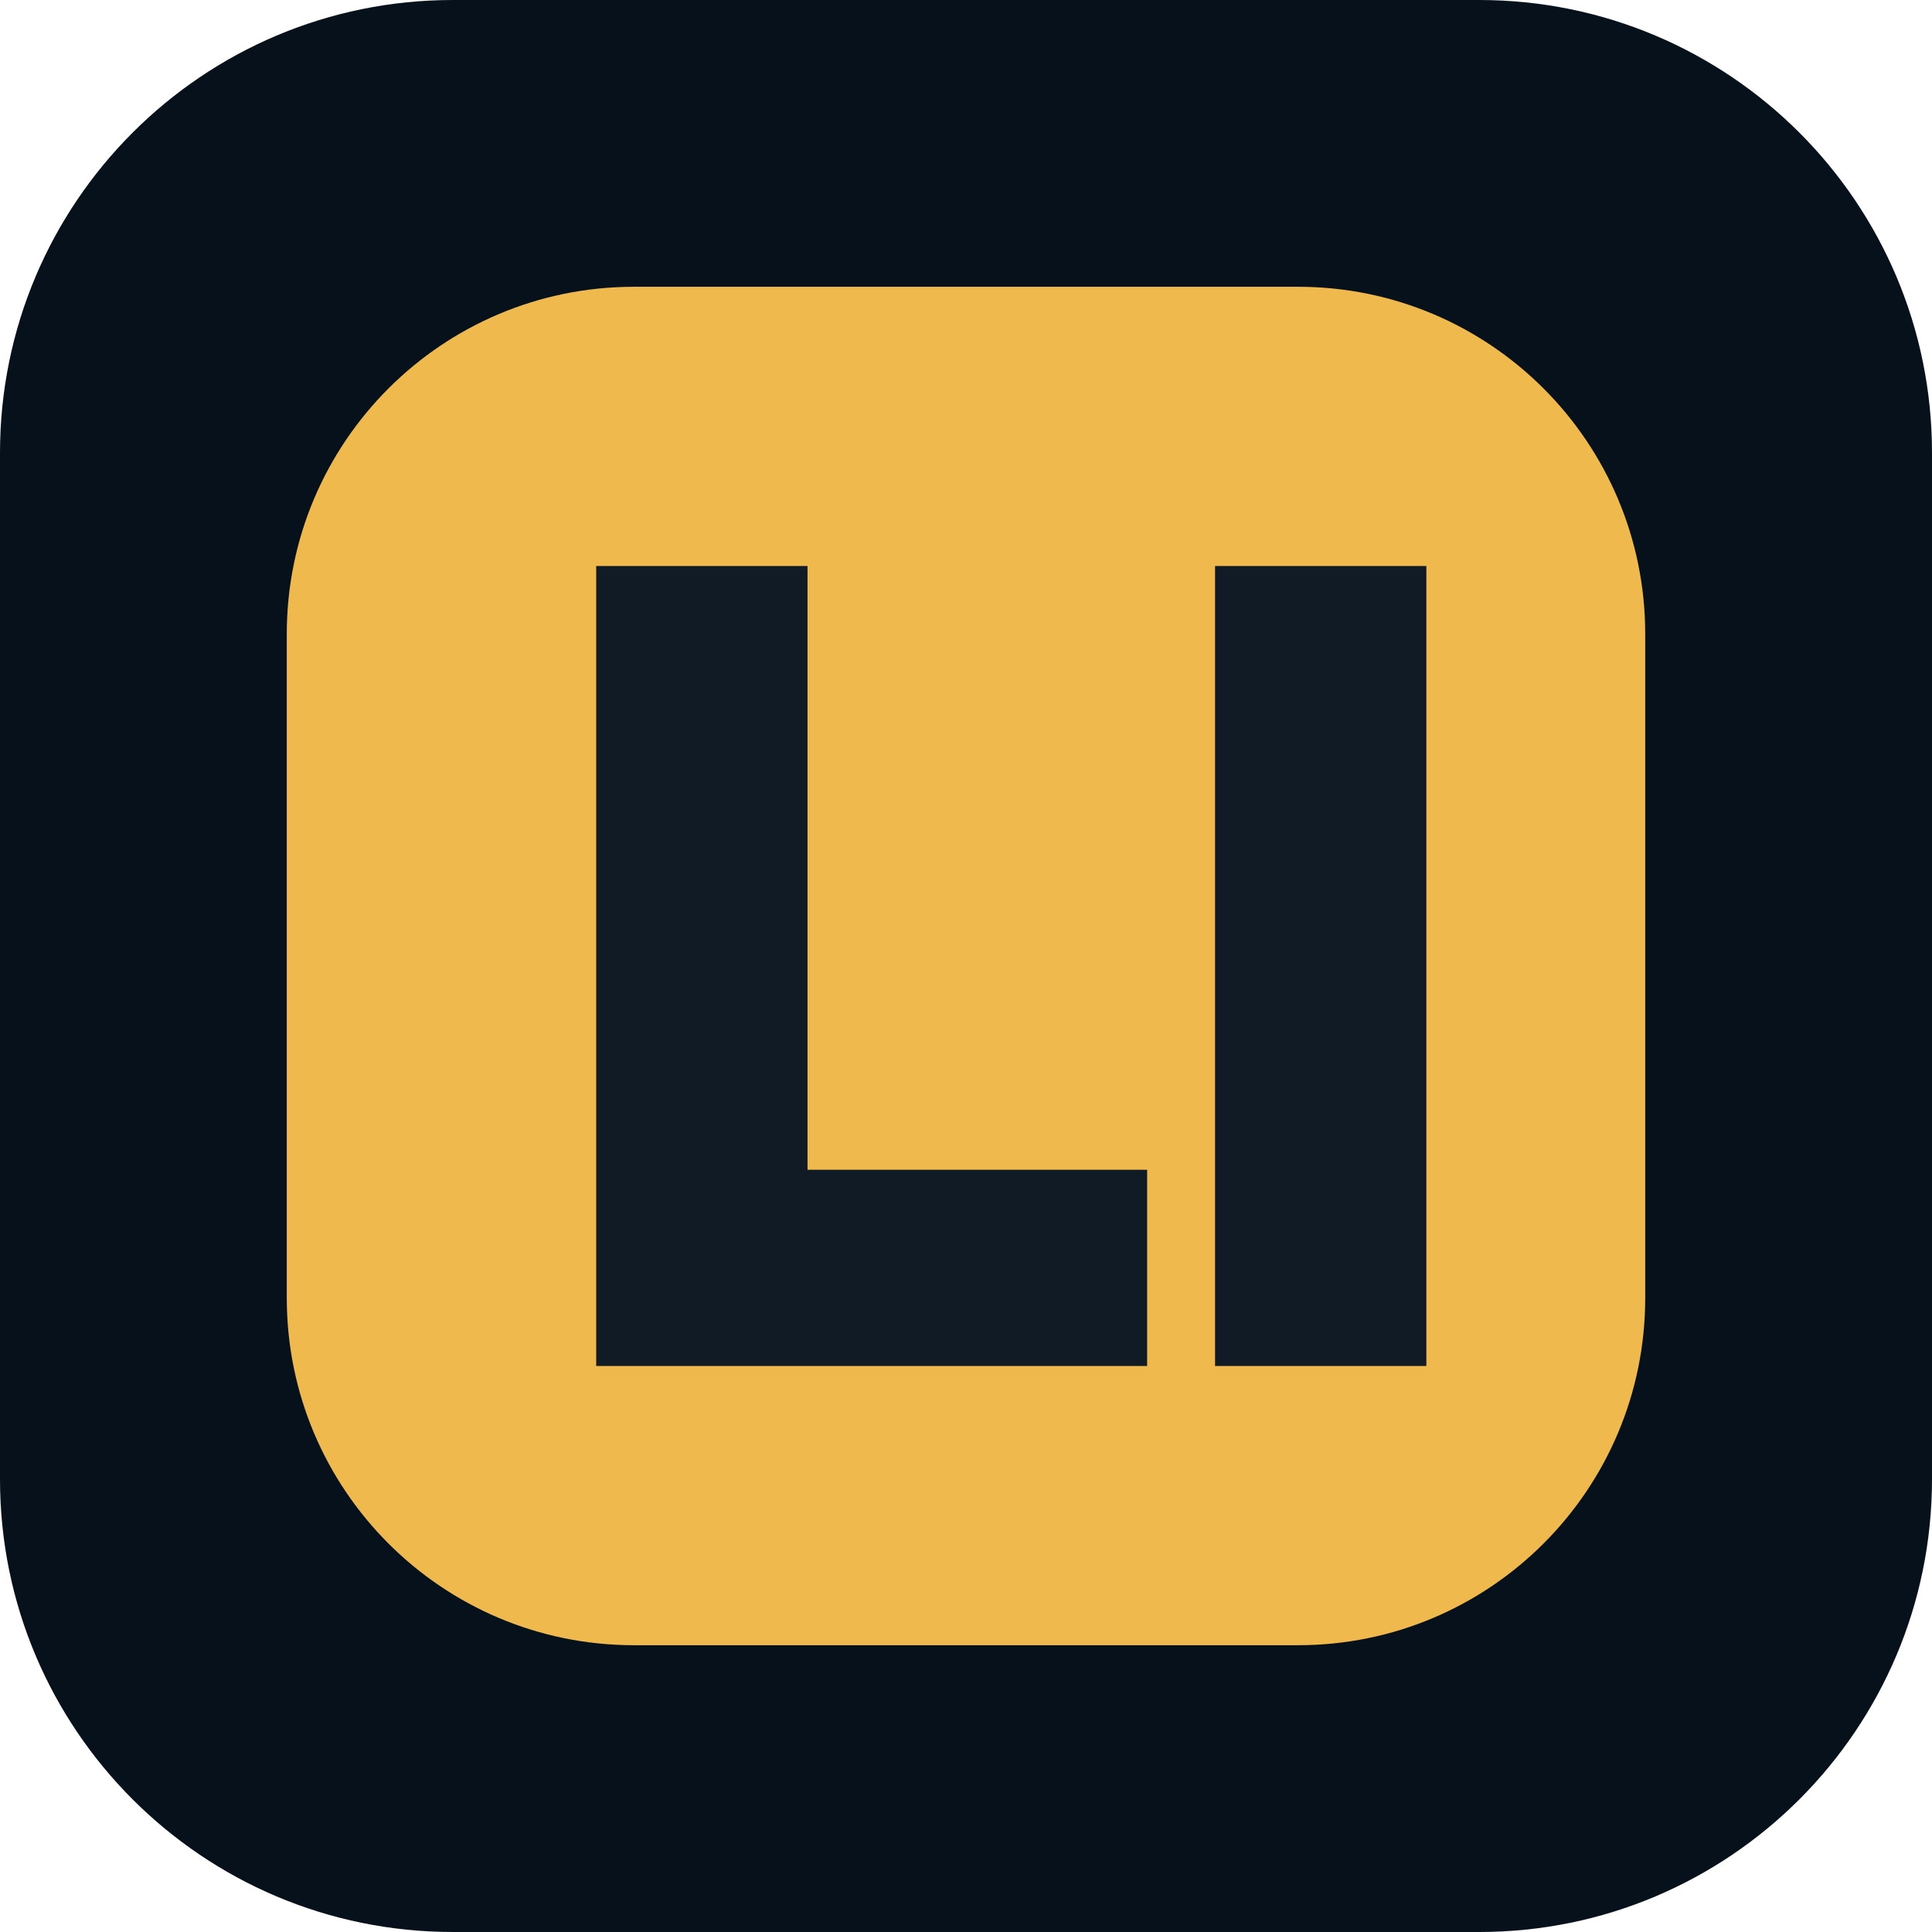
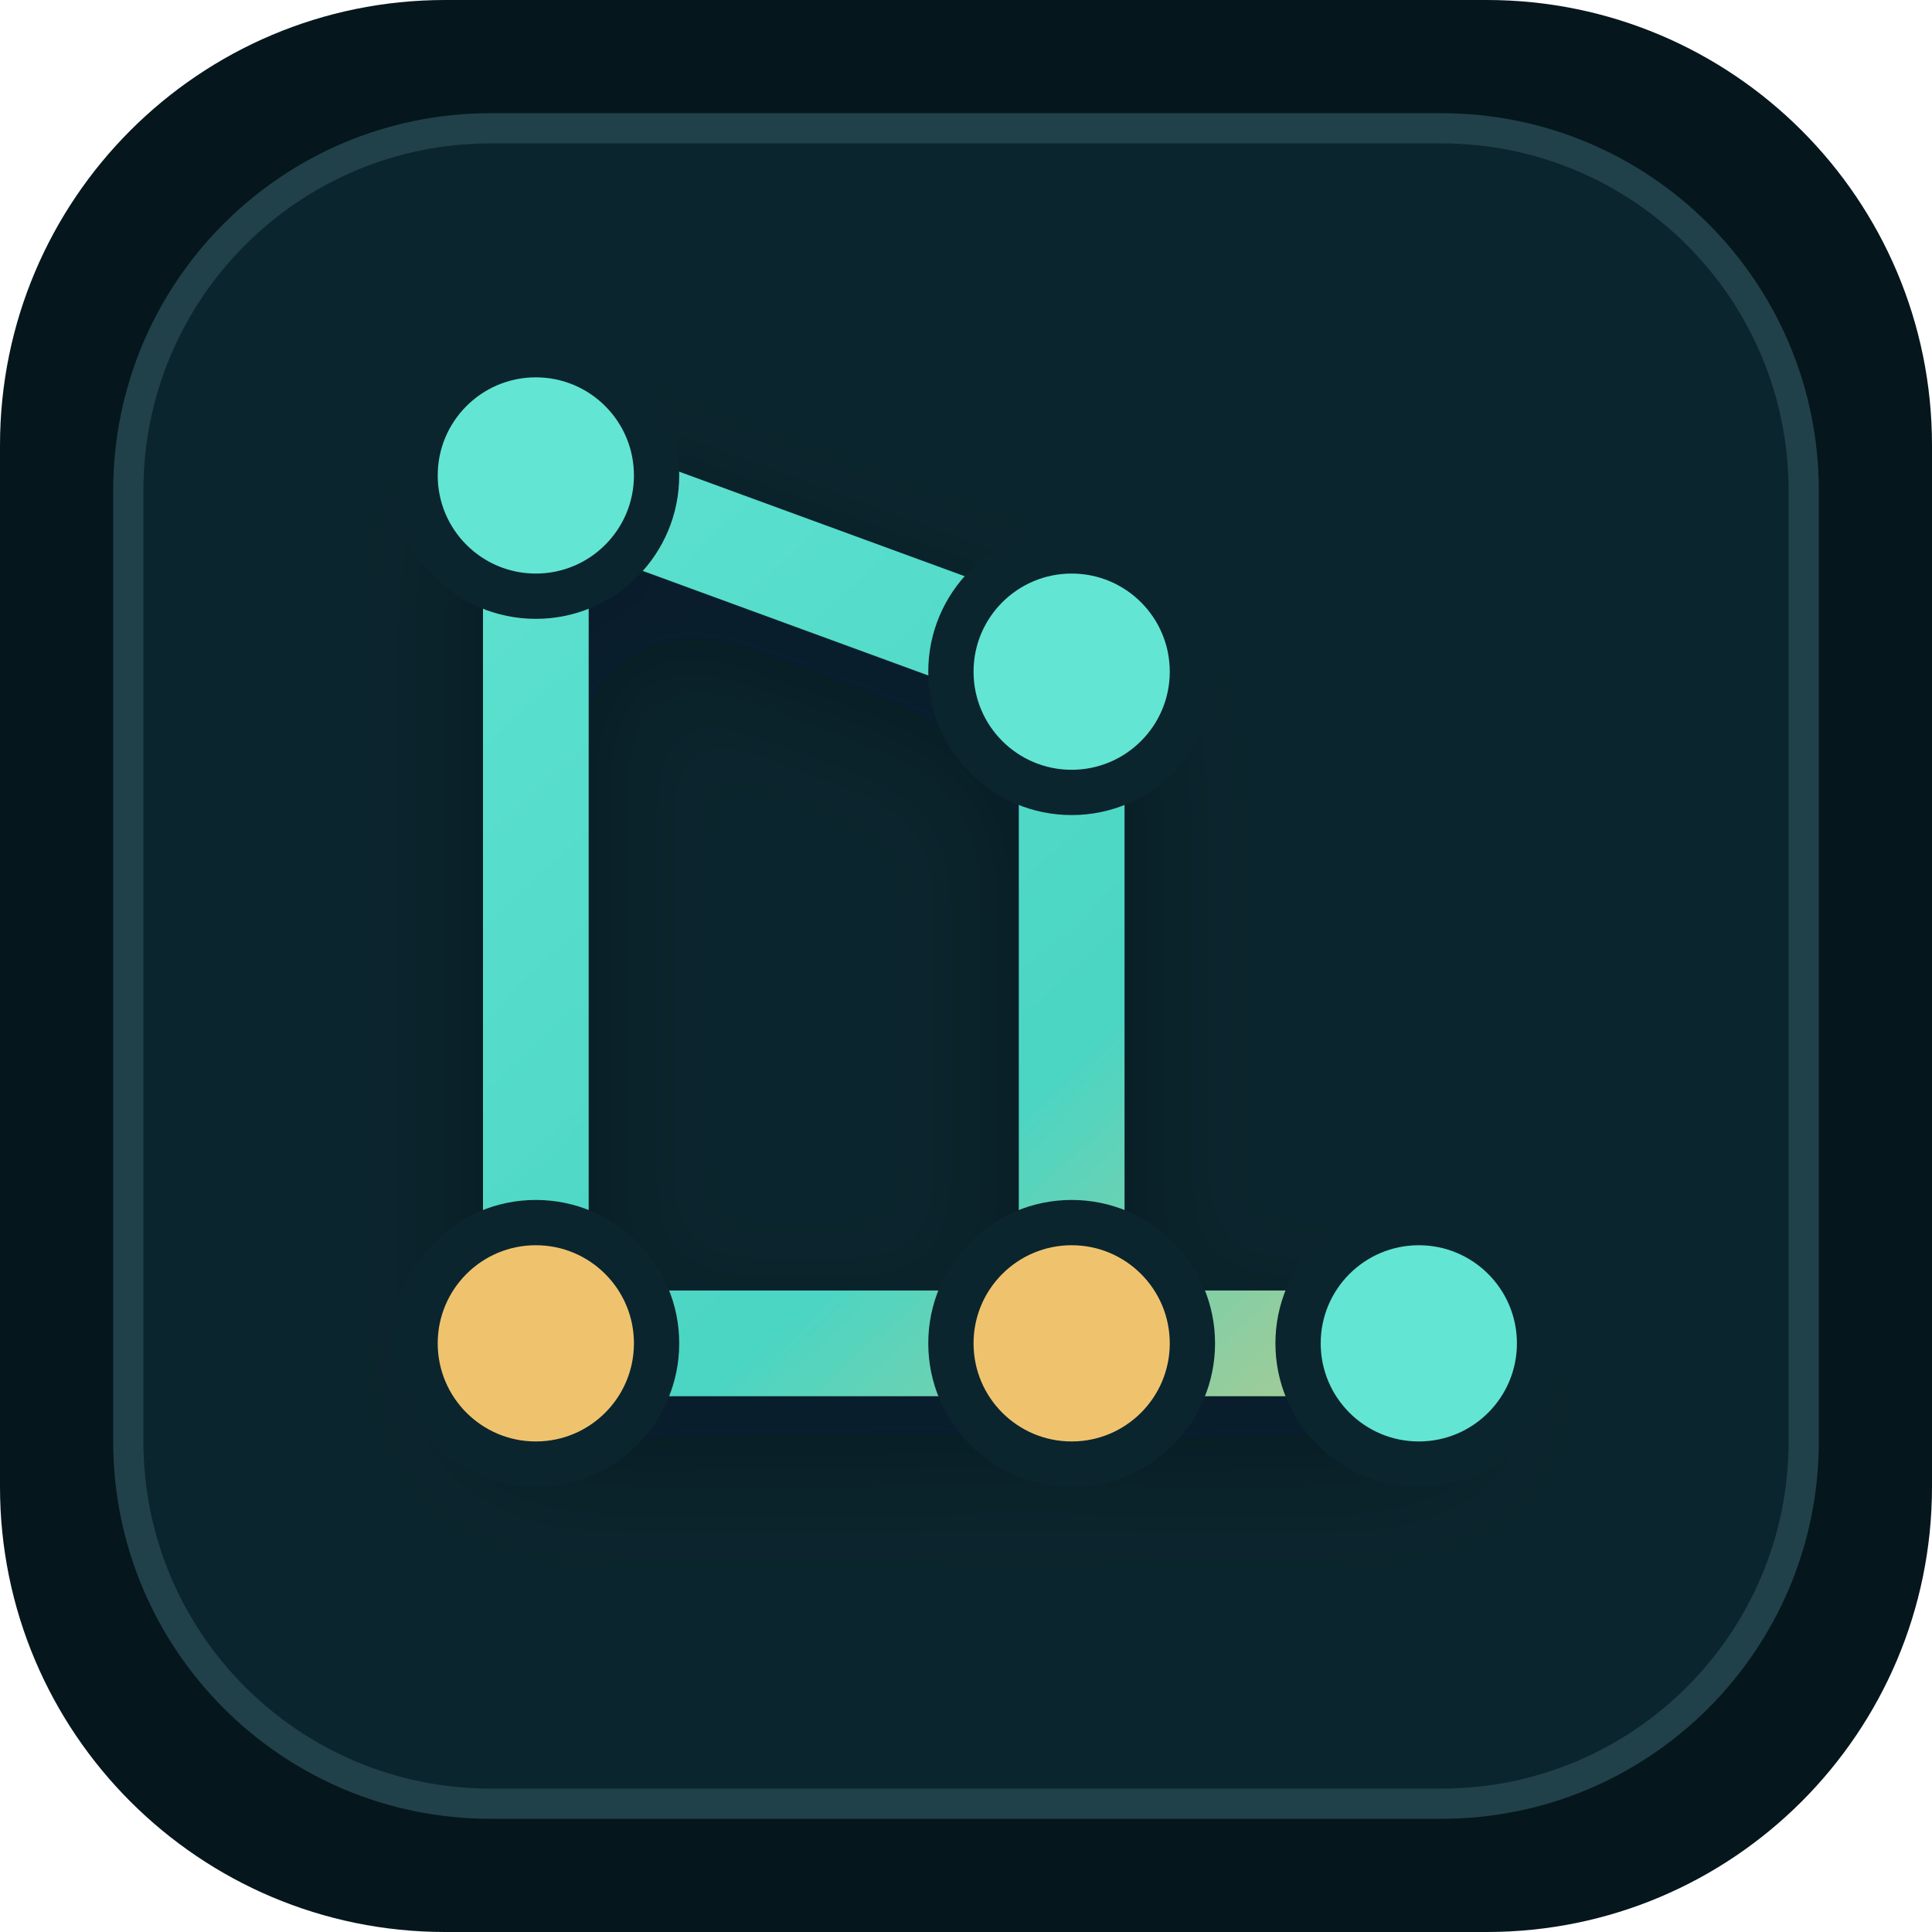
- <svg xmlns="http://www.w3.org/2000/svg" viewBox="0 0 512 512">
-   <rect width="512" height="512" rx="120" fill="#07111b" />
-   <rect x="76" y="76" width="360" height="360" rx="92" fill="#f0b94d" />
-   <path d="M158 150h56v160h90v52H158V150zm164 0h56v212h-56V150z" fill="#111b25" />
+ <svg xmlns="http://www.w3.org/2000/svg" viewBox="0 0 512 512" role="img" aria-labelledby="title desc">
+   <defs>
+     <linearGradient id="g" x1="92" y1="76" x2="420" y2="432" gradientUnits="userSpaceOnUse">
+       <stop stop-color="#63E5D4" />
+       <stop offset=".58" stop-color="#4BD5C3" />
+       <stop offset="1" stop-color="#EFC36E" />
+     </linearGradient>
+     <filter id="s" x="-40%" y="-40%" width="180%" height="180%">
+       <feDropShadow dx="0" dy="14" stdDeviation="18" flood-color="#001118" flood-opacity=".35" />
+     </filter>
+   </defs>
+   <rect width="512" height="512" rx="118" fill="#06161D" />
+   <rect x="34" y="34" width="444" height="444" rx="96" fill="#0B252E" stroke="#21414A" stroke-width="8" />
+   <g filter="url(#s)" fill="none" stroke="url(#g)" stroke-width="28" stroke-linecap="round" stroke-linejoin="round">
+     <path d="M142 126v230h118" />
+     <path d="M284 178v178h92" />
+     <path d="M142 126l142 52" />
+   </g>
+   <g stroke="#0B252E" stroke-width="12">
+     <circle cx="142" cy="126" r="32" fill="#63E5D4" />
+     <circle cx="142" cy="356" r="32" fill="#EFC36E" />
+     <circle cx="284" cy="178" r="32" fill="#63E5D4" />
+     <circle cx="284" cy="356" r="32" fill="#EFC36E" />
+     <circle cx="376" cy="356" r="32" fill="#63E5D4" />
+   </g>
</svg>
